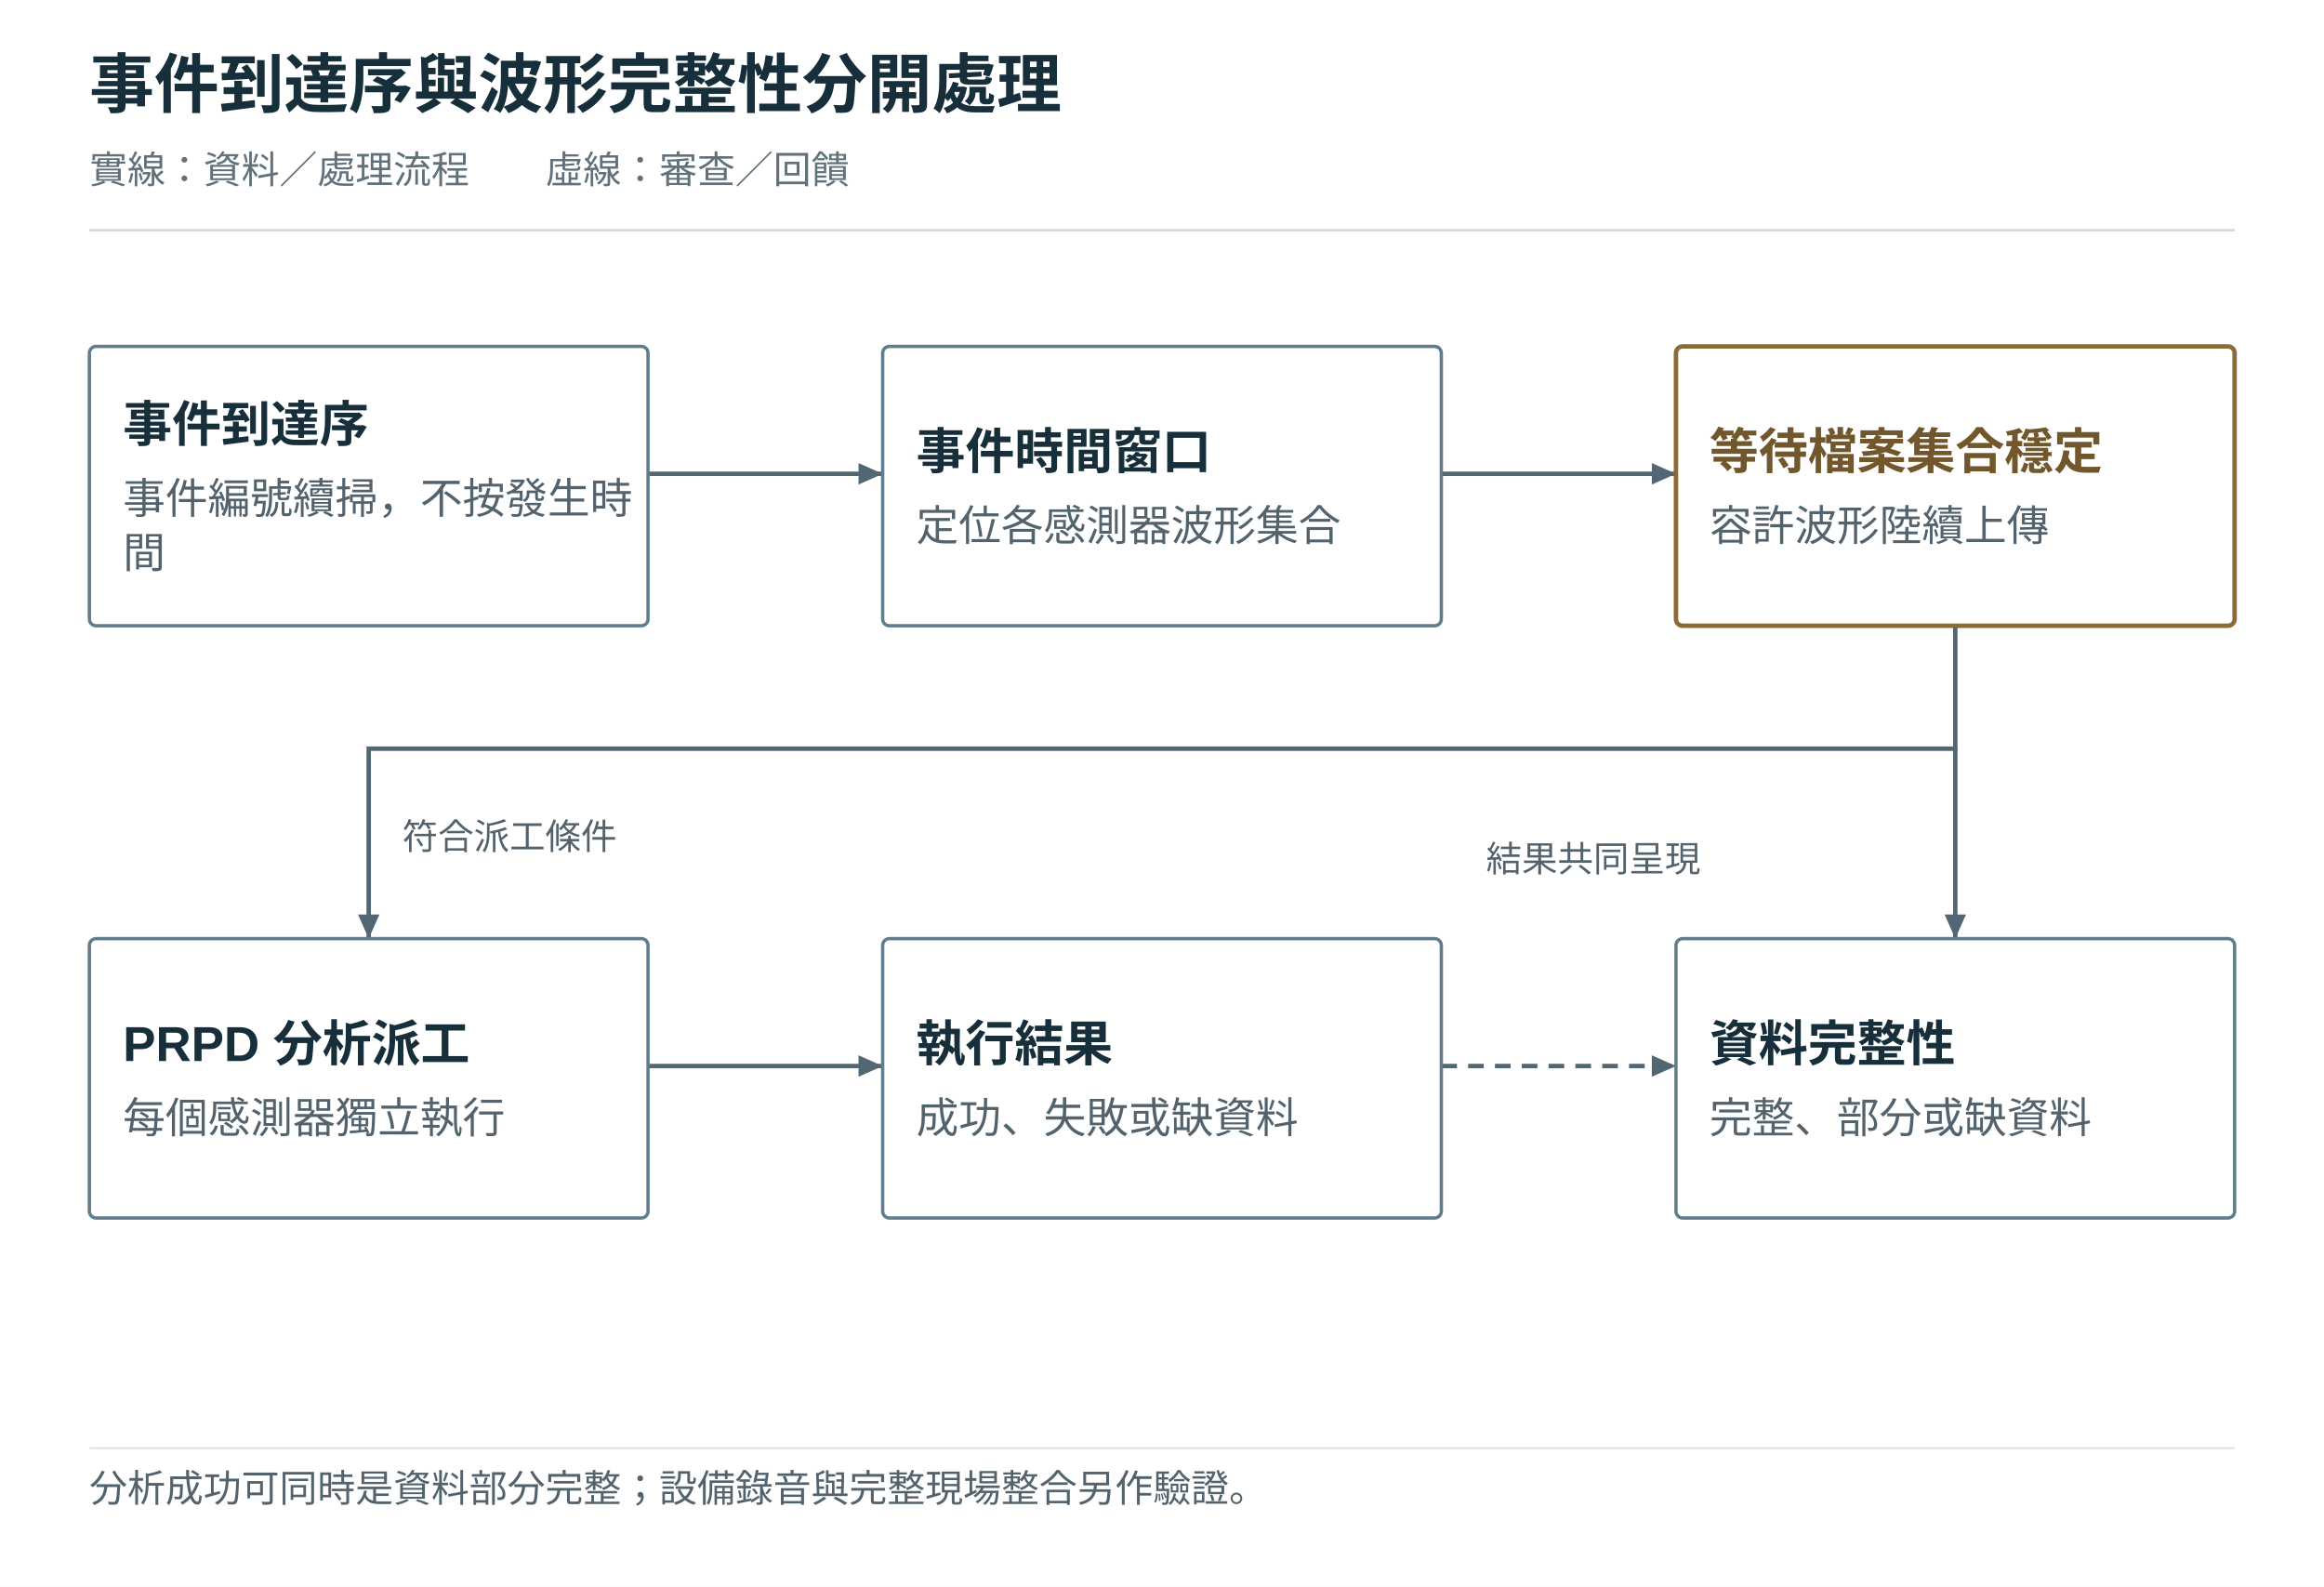
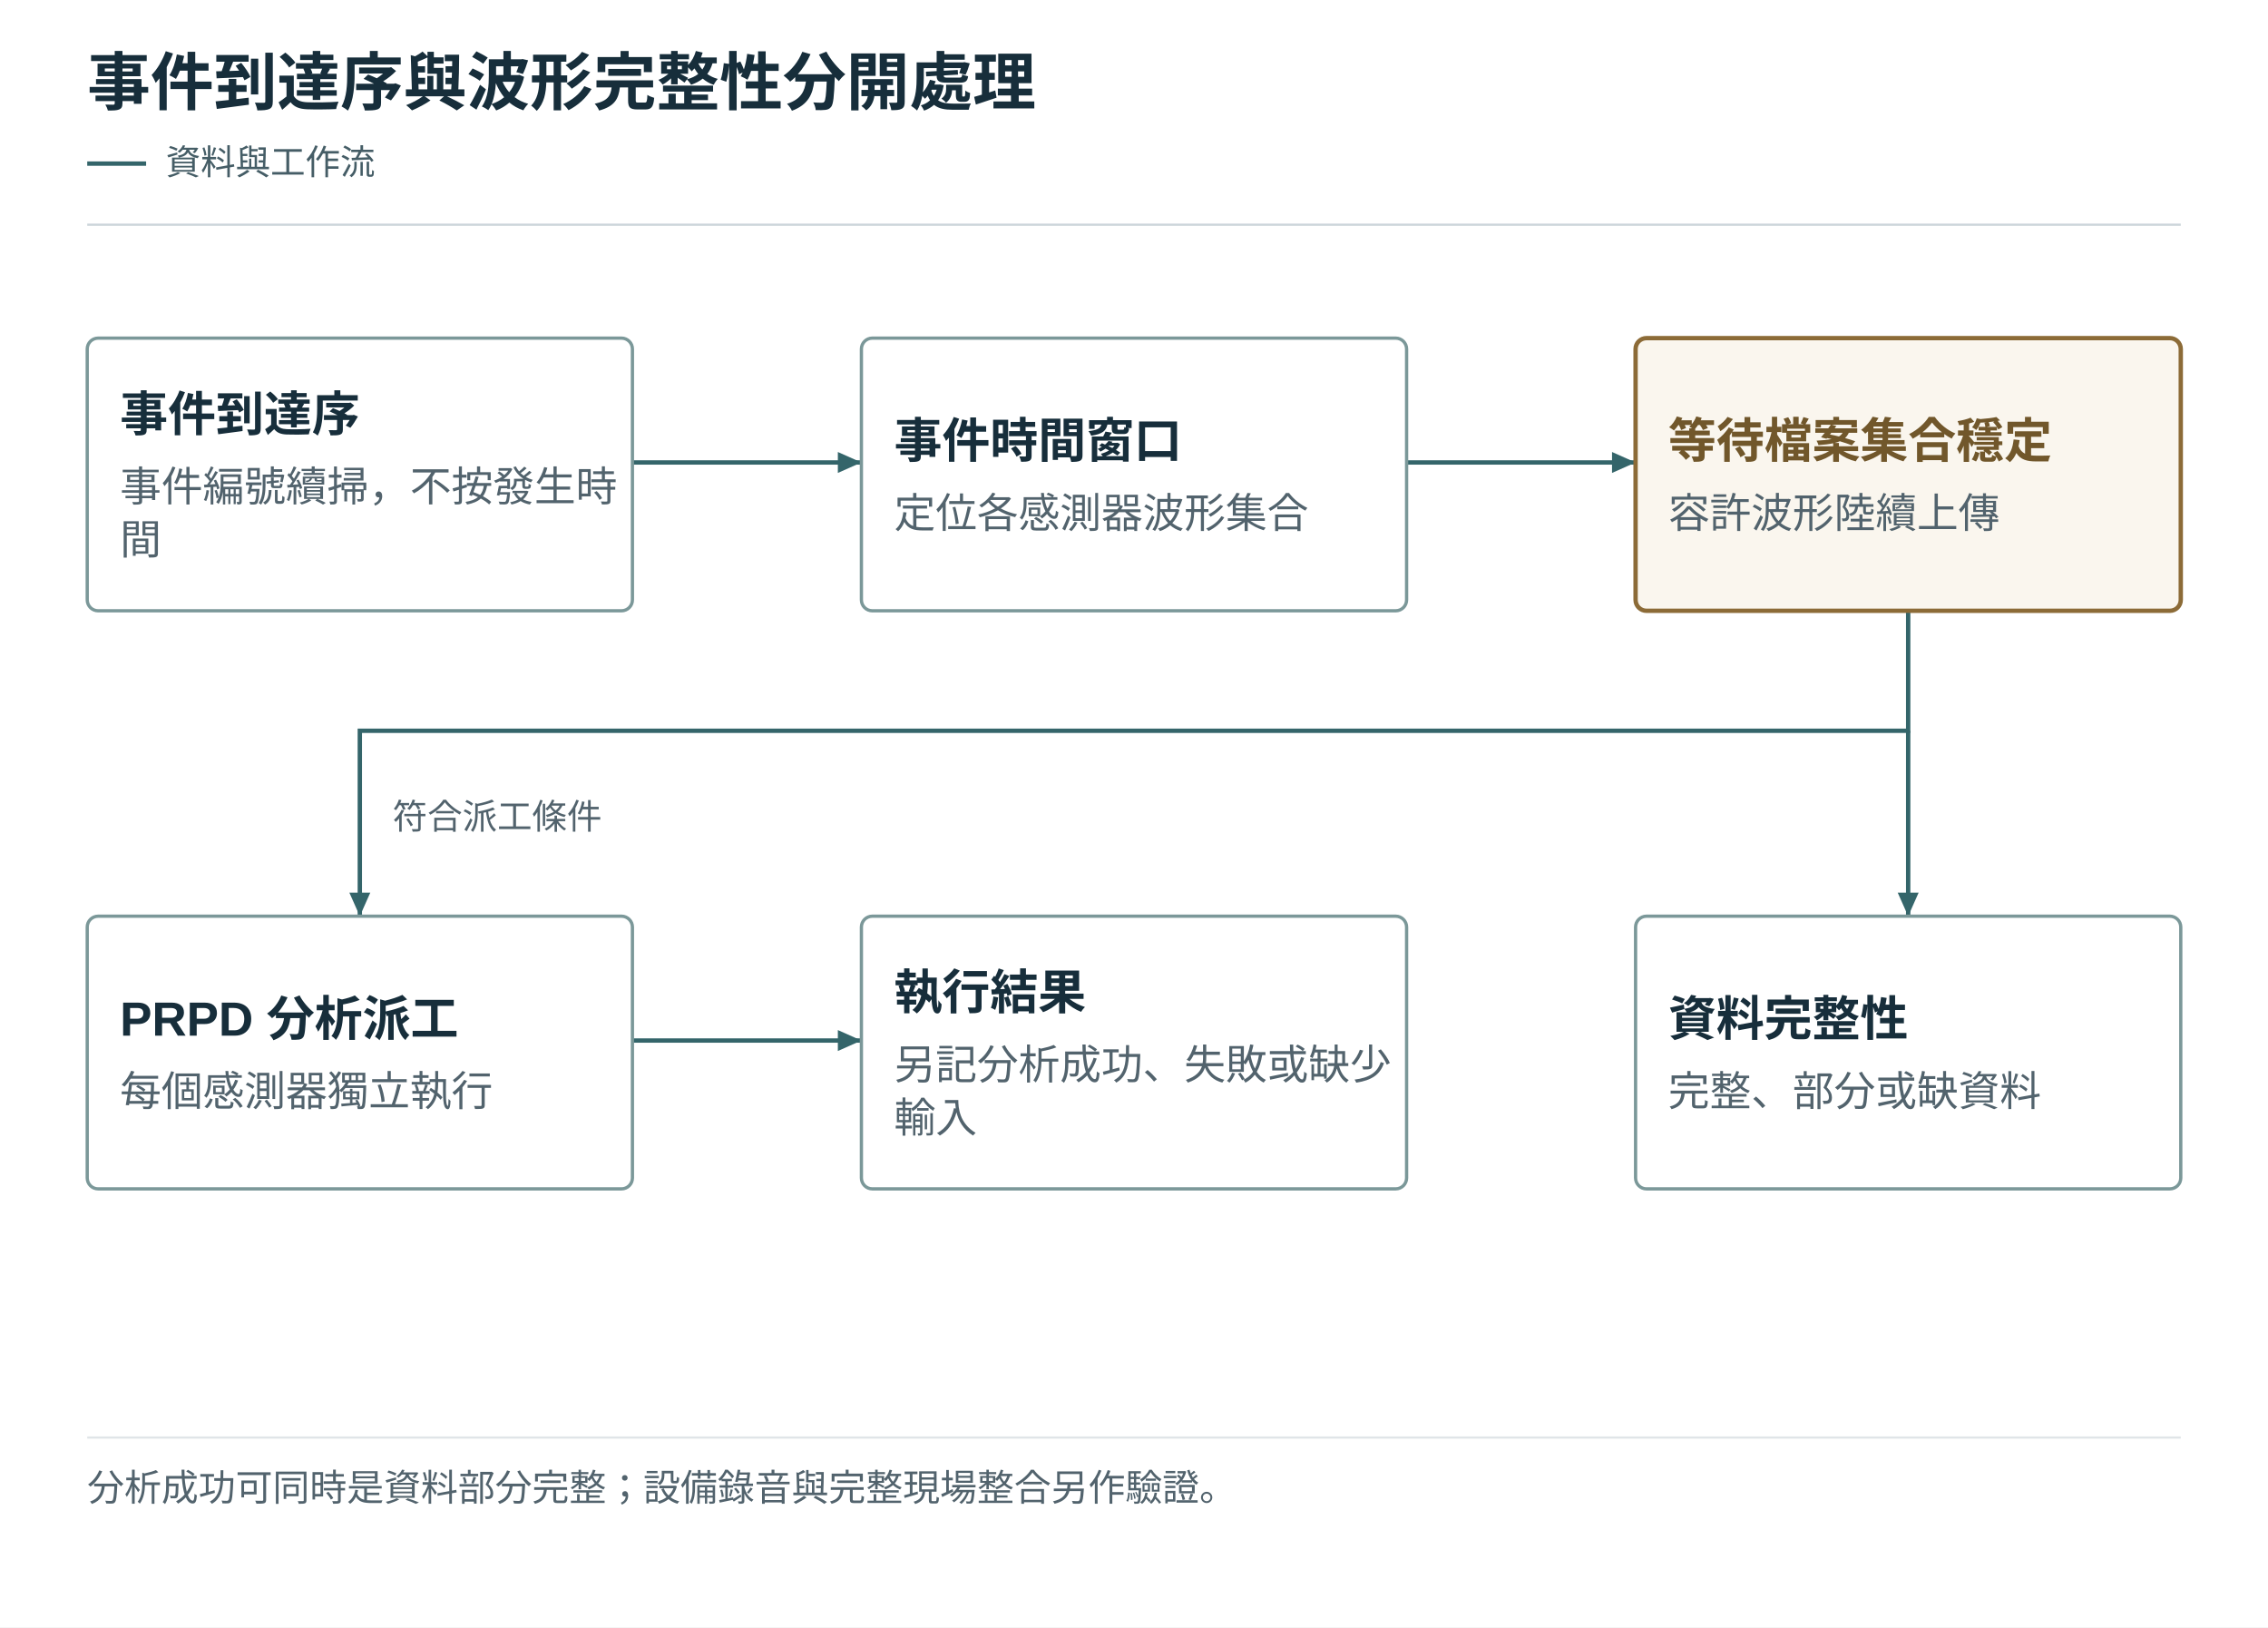
- <svg xmlns="http://www.w3.org/2000/svg" viewBox="0 0 1040 710" role="img" aria-labelledby="title desc" lang="zh-Hant">
+ <svg xmlns="http://www.w3.org/2000/svg" viewBox="0 0 1040 746" role="img" aria-labelledby="title desc" lang="zh-Hant">
  <defs>
    <marker id="pd-event-analysis-zh" viewBox="0 0 10 10" refX="9" refY="5" markerWidth="6" markerHeight="6" orient="auto">
-       <path d="M0 1L9 5L0 9Z" fill="#526773" />
+       <path d="M0 1L9 5L0 9Z" fill="context-stroke" />
    </marker>
  </defs>
-   <rect width="1040" height="710" fill="#fff" />
+   <rect width="1040" height="746" fill="#fff" />
  <g font-family="Arial,Microsoft JhengHei,sans-serif">
    <text x="40" y="48" fill="#172e3b" font-size="29" font-weight="600">
      <tspan x="40" dy="0">事件到達序與波形完整性分開處理</tspan>
    </text>
-     <text x="40" y="82" fill="#61717a" font-size="17">
-       <tspan x="40" dy="0">實線：資料／處理流程　　虛線：審查／回饋</tspan>
+     <path d="M40 75H67" stroke="#34656a" stroke-width="2" />
+     <text x="76" y="80" fill="#455d66" font-size="16">
+       <tspan x="76" dy="0">資料與工作流</tspan>
    </text>
    <path d="M40 103H1000" stroke="#ccd5da" />
-     <path d="M290 212H395" fill="none" stroke="#526773" stroke-width="2" marker-end="url(#pd-event-analysis-zh)" />
-     <path d="M645 212H750" fill="none" stroke="#526773" stroke-width="2" marker-end="url(#pd-event-analysis-zh)" />
-     <path d="M875 270V335H165V420" fill="none" stroke="#526773" stroke-width="2" marker-end="url(#pd-event-analysis-zh)" />
-     <path d="M290 477H395" fill="none" stroke="#526773" stroke-width="2" marker-end="url(#pd-event-analysis-zh)" />
-     <path d="M875 335V420" fill="none" stroke="#526773" stroke-width="2" marker-end="url(#pd-event-analysis-zh)" />
-     <path d="M645 477H750" fill="none" stroke="#526773" stroke-width="2" stroke-dasharray="7 5" marker-end="url(#pd-event-analysis-zh)" />
-     <rect x="40" y="155" width="250" height="125" rx="3" fill="#fff" stroke="#617d8c" stroke-width="1.5" />
+     <path d="M290 212H395" fill="none" stroke="#34656a" stroke-width="2" marker-end="url(#pd-event-analysis-zh)" />
+     <path d="M645 212H750" fill="none" stroke="#34656a" stroke-width="2" marker-end="url(#pd-event-analysis-zh)" />
+     <path d="M875 270V335H165V420" fill="none" stroke="#34656a" stroke-width="2" marker-end="url(#pd-event-analysis-zh)" />
+     <path d="M290 477H395" fill="none" stroke="#34656a" stroke-width="2" marker-end="url(#pd-event-analysis-zh)" />
+     <path d="M875 335V420" fill="none" stroke="#34656a" stroke-width="2" marker-end="url(#pd-event-analysis-zh)" />
+     <rect x="40" y="155" width="250" height="125" rx="5" fill="#fff" stroke="#7b9899" stroke-width="1.5" />
    <text x="55" y="197.6" fill="#172e3b" font-size="22" font-weight="600">
      <tspan x="55" dy="0">事件到達序</tspan>
    </text>
    <text x="55" y="229.76" fill="#52636d" font-size="19">
      <tspan x="55" dy="0">事件編號續掃，不按發生時</tspan>
      <tspan x="55" dy="24.32">間</tspan>
    </text>
-     <rect x="395" y="155" width="250" height="125" rx="3" fill="#fff" stroke="#617d8c" stroke-width="1.5" />
+     <rect x="395" y="155" width="250" height="125" rx="5" fill="#fff" stroke="#7b9899" stroke-width="1.5" />
    <text x="410" y="209.76" fill="#172e3b" font-size="22" font-weight="600">
      <tspan x="410" dy="0">事件時間窗口</tspan>
    </text>
    <text x="410" y="241.92" fill="#52636d" font-size="19">
      <tspan x="410" dy="0">定位各感測器波形集合</tspan>
    </text>
-     <rect x="750" y="155" width="250" height="125" rx="3" fill="#fff" stroke="#8c6b37" stroke-width="2" />
+     <rect x="750" y="155" width="250" height="125" rx="5" fill="#faf6ee" stroke="#8c6b37" stroke-width="2" />
    <text x="765" y="209.76" fill="#71572b" font-size="22" font-weight="600">
      <tspan x="765" dy="0">等待檔案集合穩定</tspan>
    </text>
    <text x="765" y="241.92" fill="#52636d" font-size="19">
      <tspan x="765" dy="0">容許波形陸續上傳</tspan>
    </text>
-     <rect x="395" y="420" width="250" height="125" rx="3" fill="#fff" stroke="#617d8c" stroke-width="1.5" />
-     <text x="410" y="474.76" fill="#172e3b" font-size="22" font-weight="600">
+     <rect x="395" y="420" width="250" height="125" rx="5" fill="#fff" stroke="#7b9899" stroke-width="1.5" />
+     <text x="410" y="462.6" fill="#172e3b" font-size="22" font-weight="600">
      <tspan x="410" dy="0">執行結果</tspan>
    </text>
-     <text x="410" y="506.92" fill="#52636d" font-size="19">
-       <tspan x="410" dy="0">成功、失敗或缺資料</tspan>
+     <text x="410" y="494.76" fill="#52636d" font-size="19">
+       <tspan x="410" dy="0">另記分析成功、失敗或缺少</tspan>
+       <tspan x="410" dy="24.32">輸入</tspan>
    </text>
-     <rect x="750" y="420" width="250" height="125" rx="3" fill="#fff" stroke="#617d8c" stroke-width="1.5" />
+     <rect x="750" y="420" width="250" height="125" rx="5" fill="#fff" stroke="#7b9899" stroke-width="1.5" />
    <text x="765" y="474.76" fill="#172e3b" font-size="22" font-weight="600">
      <tspan x="765" dy="0">資料完整性</tspan>
    </text>
    <text x="765" y="506.92" fill="#52636d" font-size="19">
      <tspan x="765" dy="0">完整、部分或缺資料</tspan>
    </text>
-     <rect x="40" y="420" width="250" height="125" rx="3" fill="#fff" stroke="#617d8c" stroke-width="1.5" />
+     <rect x="40" y="420" width="250" height="125" rx="5" fill="#fff" stroke="#7b9899" stroke-width="1.5" />
    <text x="55" y="474.76" fill="#172e3b" font-size="22" font-weight="600">
      <tspan x="55" dy="0">PRPD 分析派工</tspan>
    </text>
    <text x="55" y="506.92" fill="#52636d" font-size="19">
      <tspan x="55" dy="0">每個感測器獨立執行</tspan>
    </text>
    <rect x="176" y="363" width="108" height="23.48" fill="#fff" />
    <text x="180" y="380" fill="#52636d" font-size="16">
      <tspan x="180" dy="0">符合派工條件</tspan>
    </text>
-     <rect x="661" y="373" width="108" height="23.48" fill="#fff" />
-     <text x="665" y="390" fill="#52636d" font-size="16">
-       <tspan x="665" dy="0">結果共同呈現</tspan>
-     </text>
-     <path d="M40 648H1000" stroke="#e0e5e8" />
-     <text x="40" y="672" fill="#52636d" font-size="17">
+     <path d="M40 659H1000" stroke="#e0e5e8" />
+     <text x="40" y="688" fill="#52636d" font-size="17">
      <tspan x="40" dy="0">分析成功可同時是資料部分完整；設備錄音與完整現場整合另作驗證。</tspan>
    </text>
  </g>
</svg>
